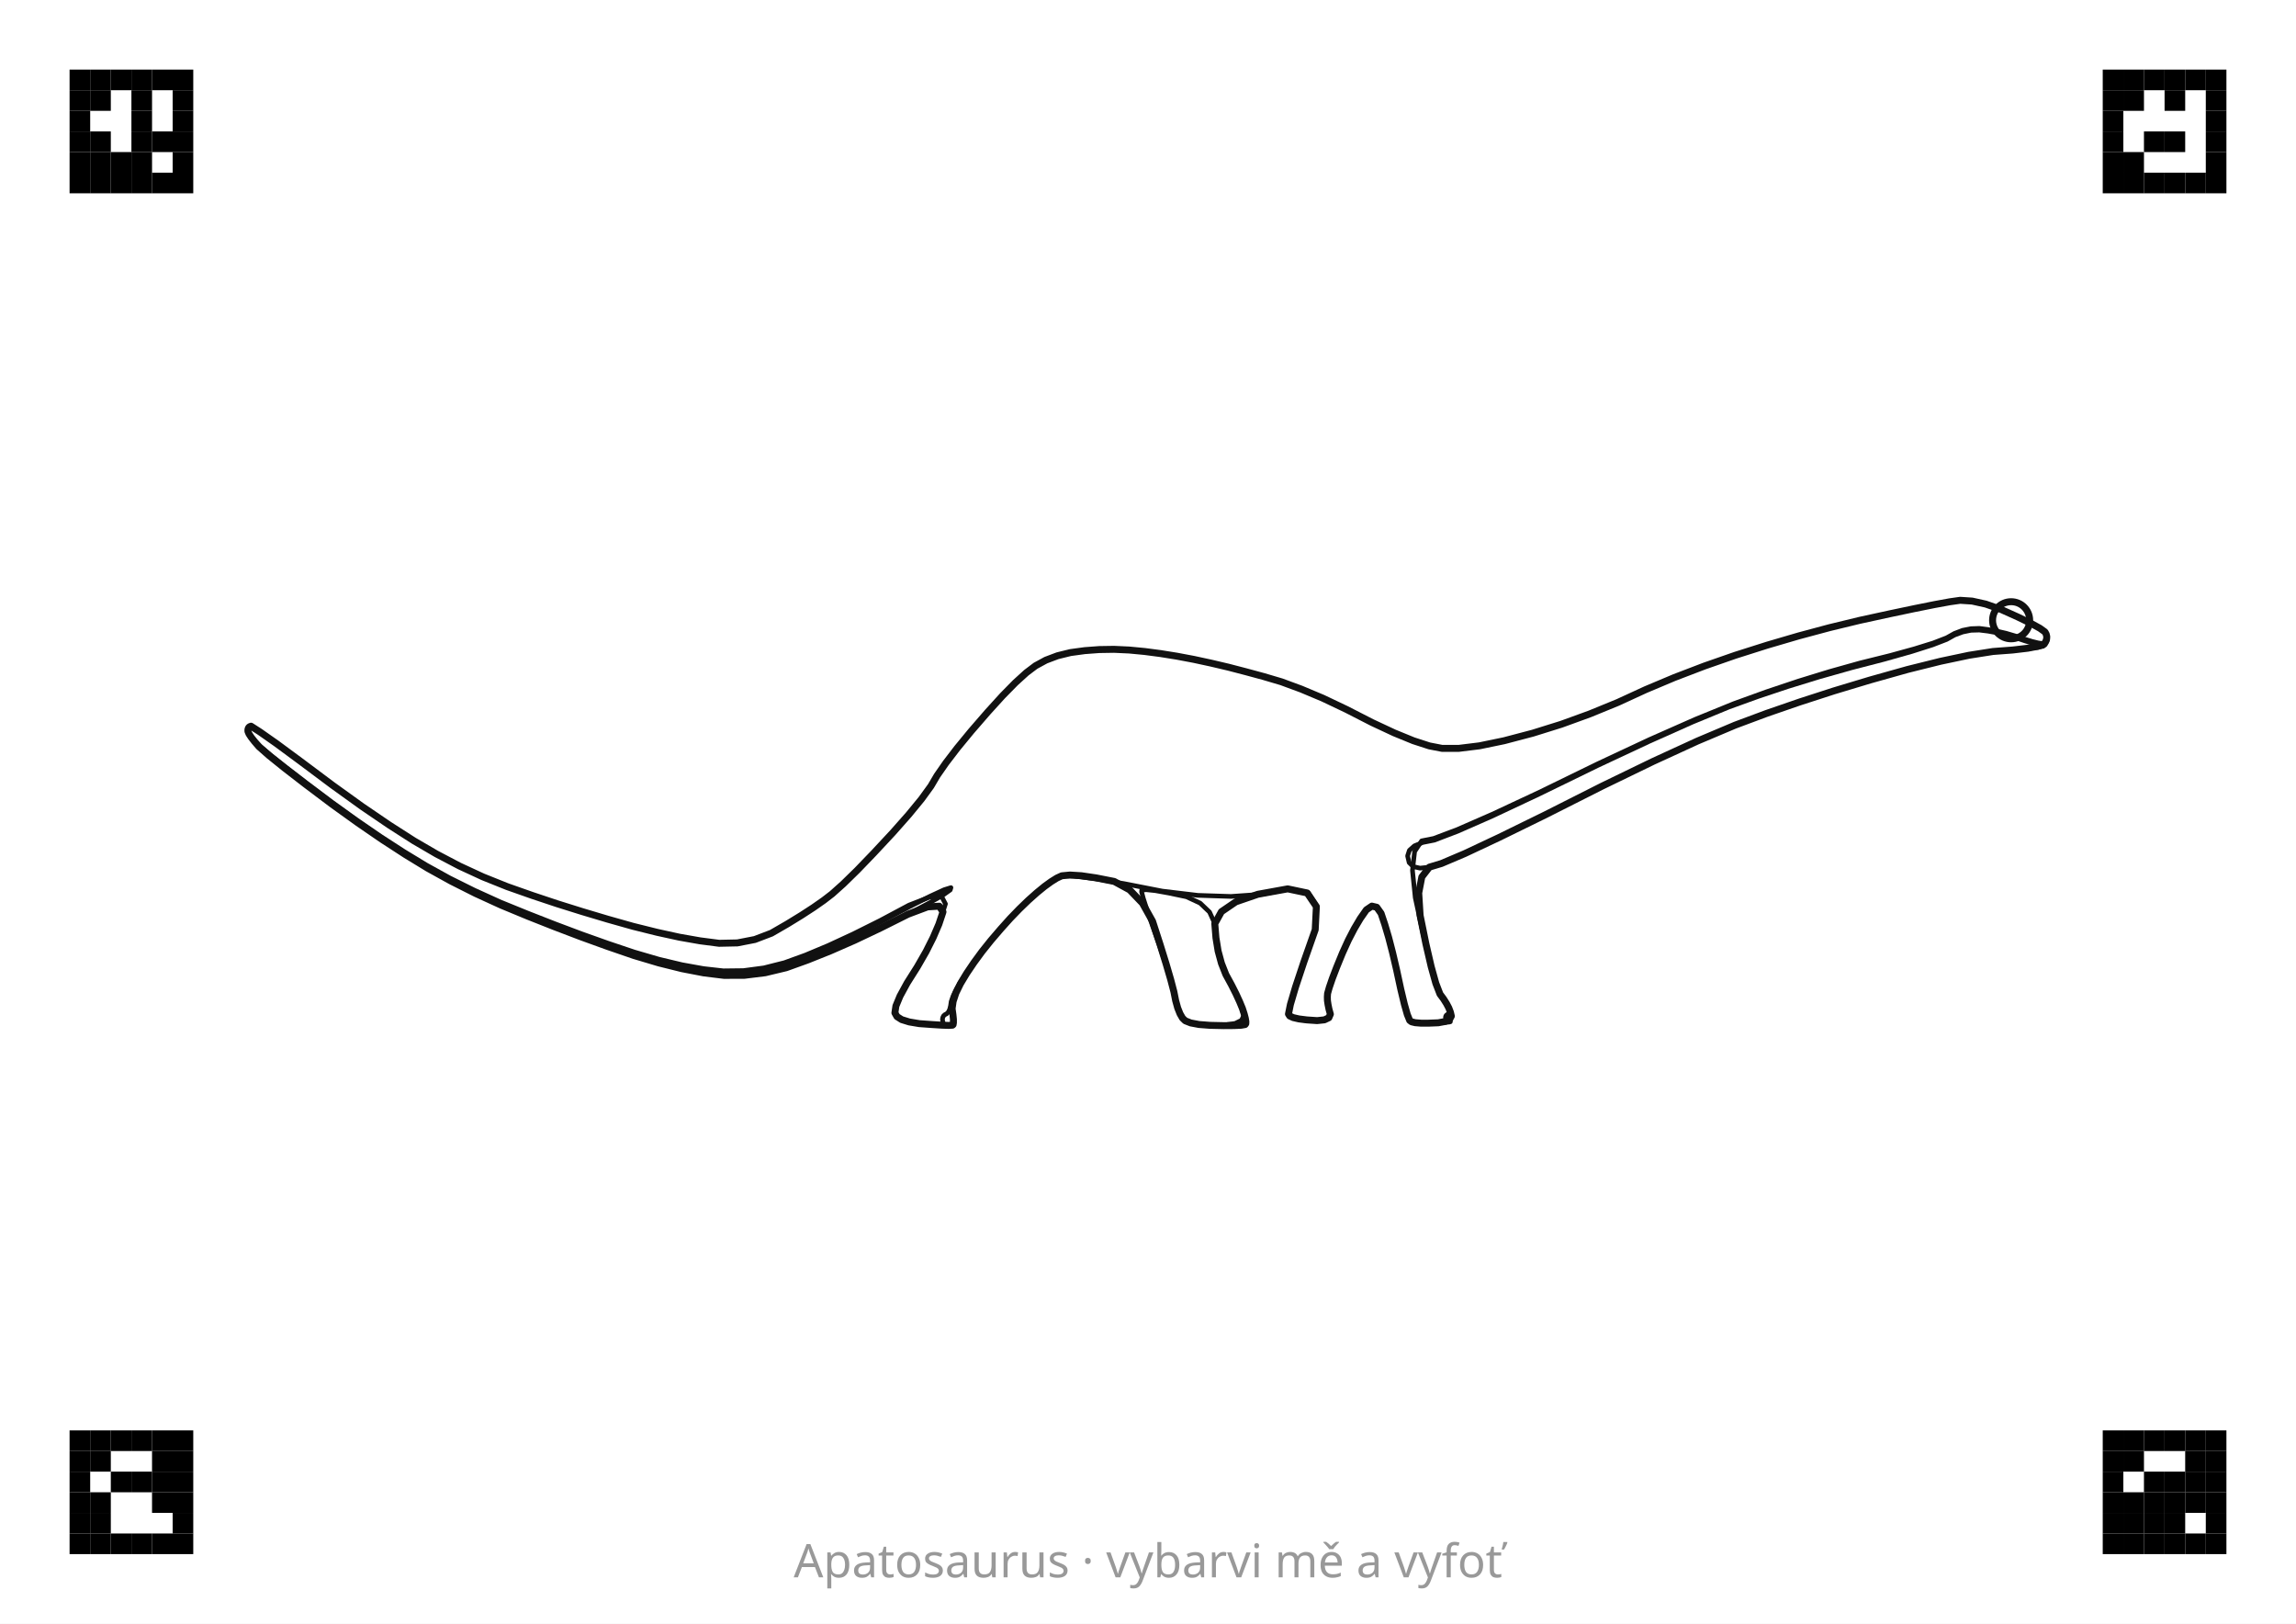
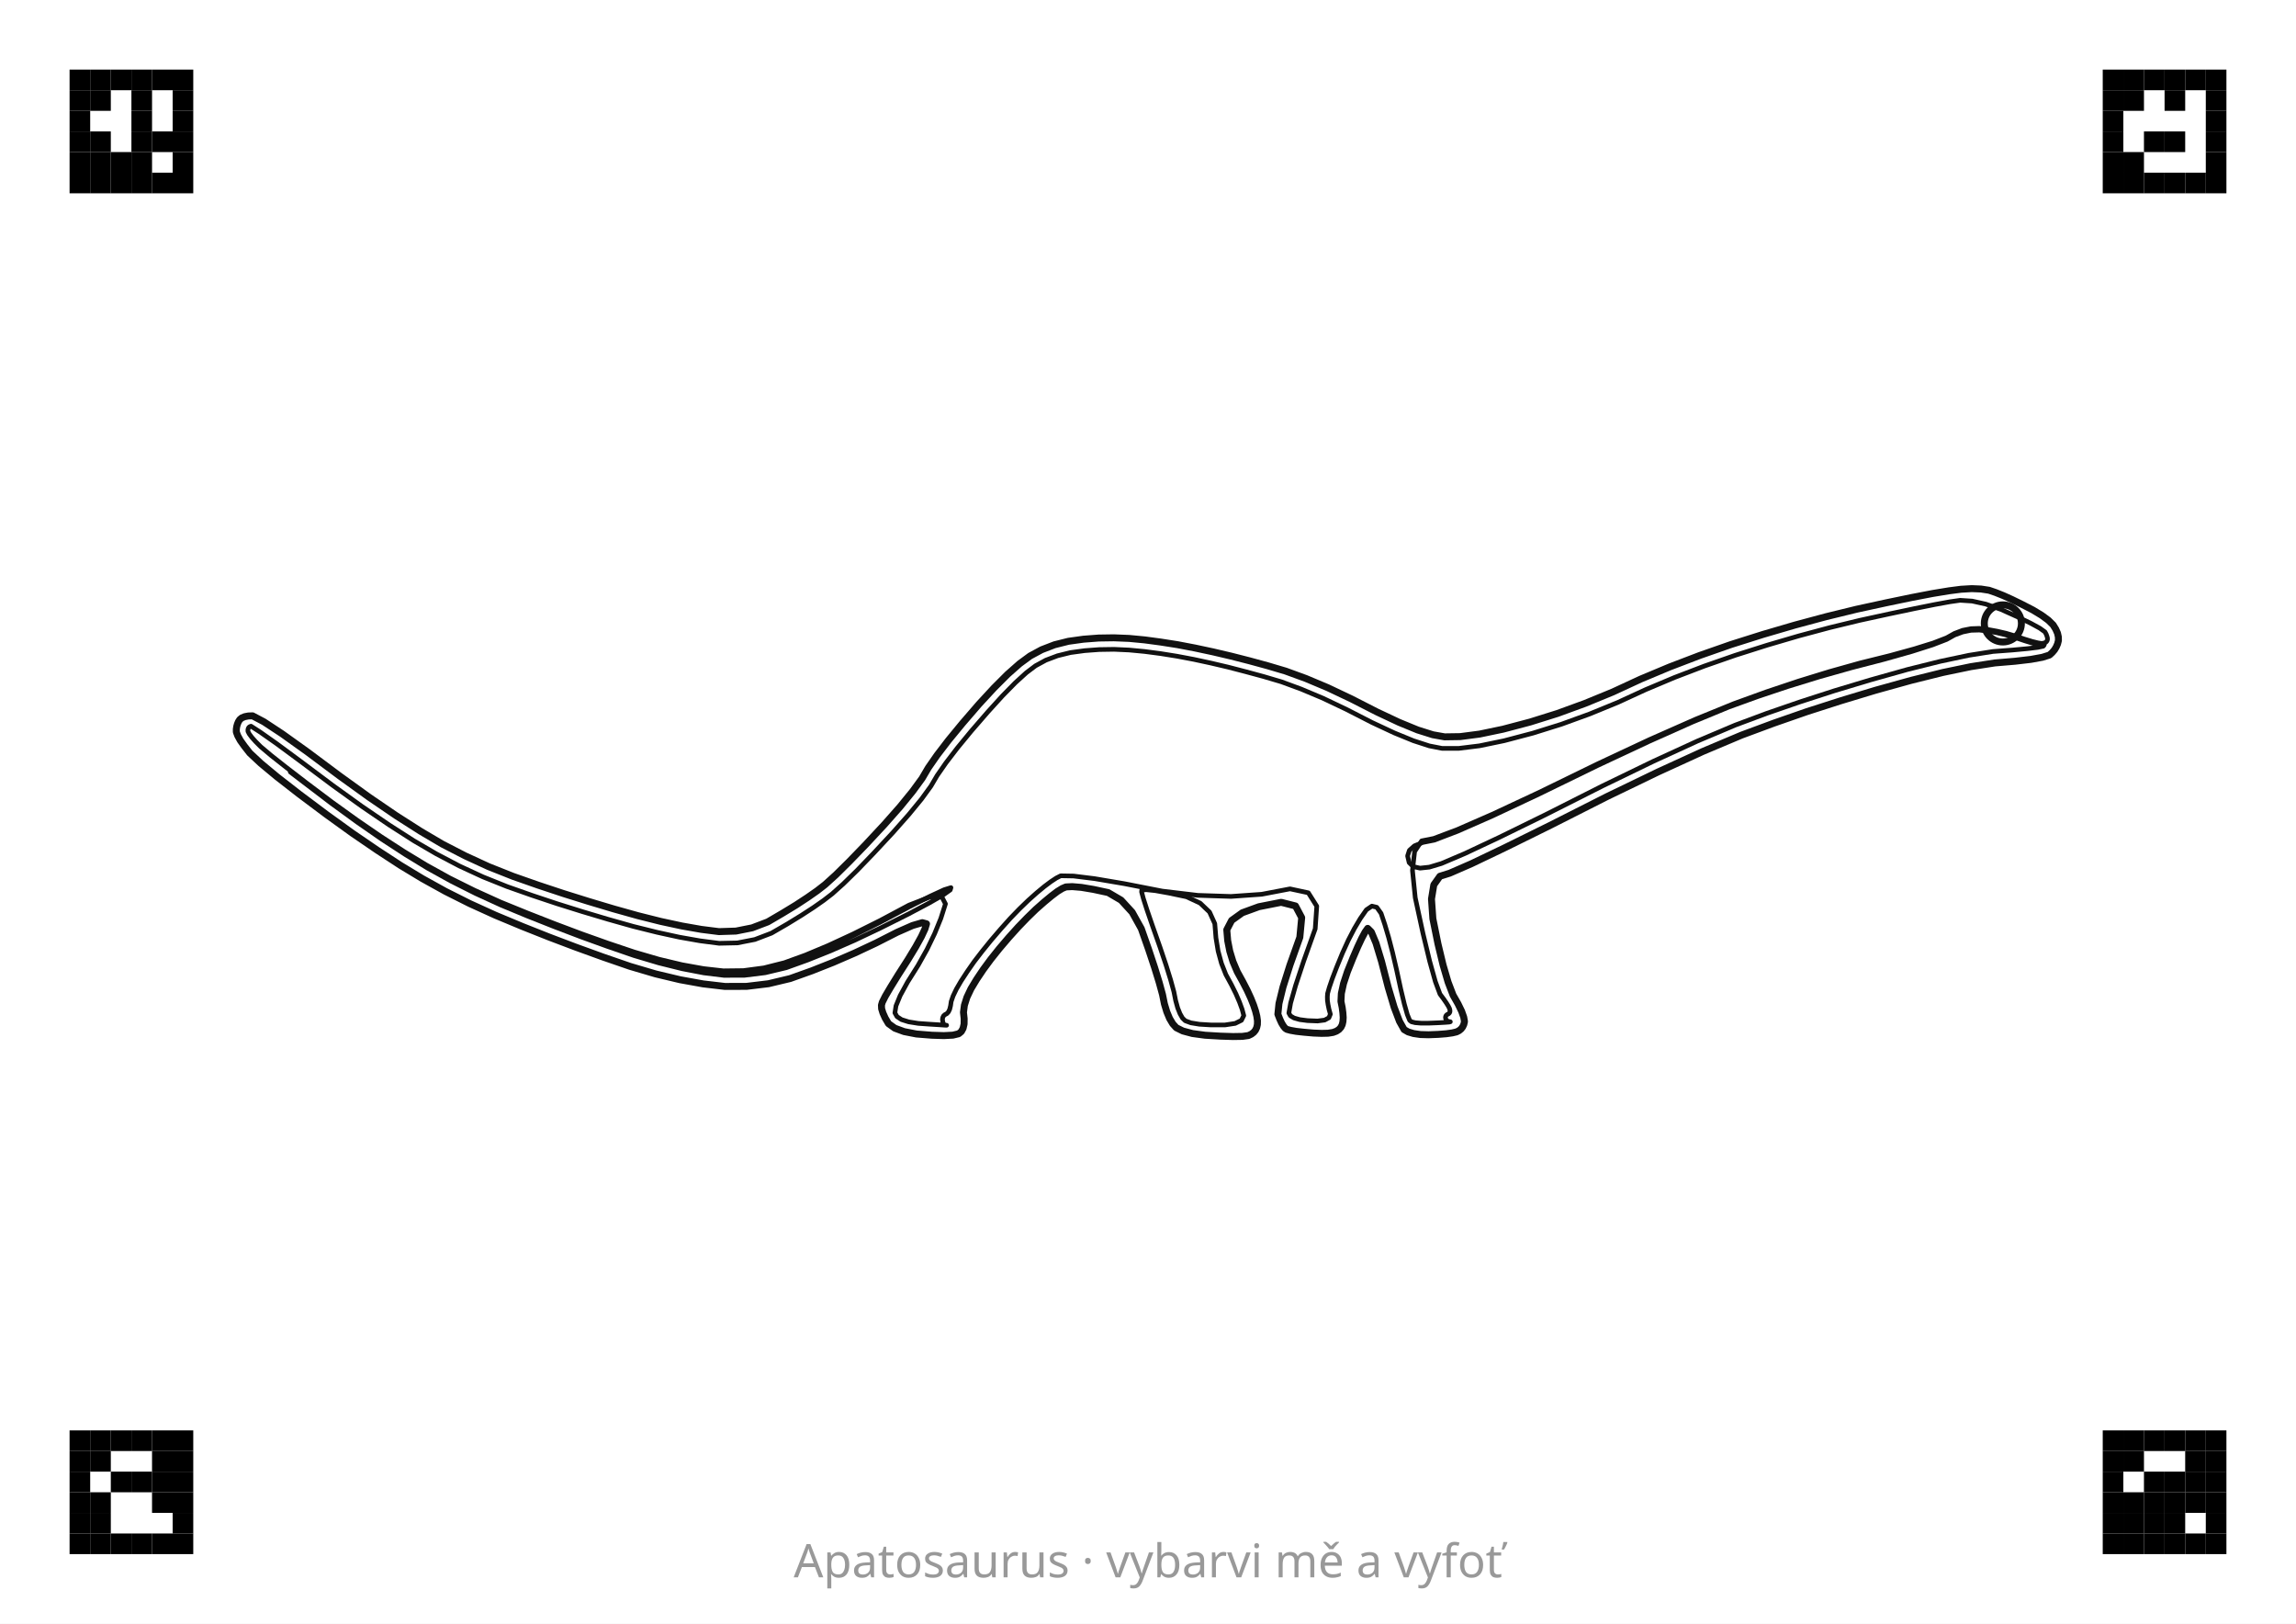
<svg xmlns="http://www.w3.org/2000/svg" width="297.0mm" height="210.0mm" viewBox="0 0 297.0 210.0">
  <rect width="100%" height="100%" fill="#fff" />
  <polygon points="264.69,82.03 264.53,81.73 263.86,81.25 262.69,80.61 261.02,79.80 258.84,78.82 256.87,78.13 255.11,77.74 253.56,77.64 252.22,77.83 250.25,78.19 247.66,78.71 244.43,79.39 240.57,80.23 236.65,81.18 232.66,82.25 228.60,83.44 224.47,84.75 220.48,86.14 216.61,87.62 212.88,89.19 209.27,90.85 205.63,92.34 201.97,93.67 198.29,94.82 194.57,95.80 191.38,96.46 188.70,96.79 186.54,96.79 184.89,96.47 182.83,95.80 180.36,94.79 177.47,93.44 174.17,91.75 171.12,90.30 168.31,89.12 165.76,88.18 163.46,87.50 161.17,86.88 158.90,86.29 156.65,85.76 154.42,85.28 152.25,84.87 150.13,84.53 148.07,84.26 146.07,84.07 144.11,83.98 142.19,84.01 140.31,84.15 138.47,84.40 136.80,84.81 135.29,85.38 133.95,86.11 132.77,87.00 131.35,88.29 129.69,89.98 127.79,92.07 125.64,94.55 123.83,96.75 122.36,98.67 121.22,100.31 120.42,101.67 119.20,103.35 117.55,105.36 115.49,107.69 113.01,110.35 110.88,112.56 109.09,114.31 107.65,115.60 106.56,116.44 105.23,117.37 103.66,118.39 101.85,119.50 99.79,120.69 97.64,121.51 95.38,121.95 93.02,122.00 90.55,121.68 87.88,121.21 85.00,120.58 81.90,119.81 78.60,118.88 75.32,117.90 72.06,116.88 68.82,115.80 65.61,114.67 62.47,113.41 59.42,112.00 56.45,110.44 53.55,108.75 50.35,106.70 46.84,104.31 43.03,101.57 38.90,98.48 35.77,96.17 33.62,94.66 32.47,93.92 32.31,93.98 32.19,94.07 32.11,94.21 32.07,94.38 32.07,94.59 32.24,94.92 32.57,95.36 33.06,95.91 33.72,96.57 35.04,97.68 37.03,99.25 39.67,101.28 42.97,103.76 46.17,106.06 49.26,108.18 52.24,110.11 55.12,111.86 58.16,113.54 61.36,115.13 64.73,116.66 68.27,118.10 71.77,119.47 75.23,120.77 78.66,121.99 82.05,123.13 85.24,124.06 88.22,124.77 91.00,125.27 93.57,125.56 96.17,125.53 98.81,125.18 101.47,124.51 104.17,123.53 107.13,122.29 110.35,120.80 113.84,119.06 117.59,117.06 120.25,116.03 121.82,115.98 122.30,116.90 121.70,118.79 120.90,120.75 119.92,122.78 118.75,124.87 117.39,127.03 116.44,128.77 115.90,130.09 115.76,131.00 116.03,131.48 116.62,131.87 117.54,132.16 118.79,132.36 120.36,132.47 121.49,132.54 122.19,132.59 122.45,132.60 122.27,132.58 122.12,132.50 122.02,132.35 121.95,132.13 121.91,131.84 121.95,131.60 122.05,131.39 122.23,131.23 122.48,131.10 122.69,130.87 122.85,130.53 122.96,130.08 123.04,129.53 123.29,128.81 123.71,127.93 124.32,126.88 125.11,125.67 126.01,124.38 127.04,123.04 128.19,121.62 129.46,120.14 130.68,118.78 131.87,117.55 133.02,116.44 134.12,115.46 135.10,114.65 135.94,114.02 136.64,113.56 137.21,113.27 138.87,113.30 141.61,113.64 145.44,114.29 150.35,115.25 154.95,115.80 159.23,115.94 163.21,115.66 166.87,114.96 169.24,115.47 170.33,117.20 170.13,120.13 168.65,124.27 167.59,127.47 166.95,129.72 166.72,131.02 166.92,131.38 167.39,131.66 168.13,131.87 169.14,132.00 170.43,132.05 171.35,131.93 171.90,131.63 172.09,131.17 171.91,130.52 171.79,129.93 171.71,129.40 171.70,128.92 171.73,128.49 171.95,127.71 172.34,126.57 172.91,125.08 173.66,123.25 174.42,121.58 175.19,120.10 175.96,118.80 176.75,117.67 177.46,117.19 178.09,117.34 178.65,118.13 179.13,119.56 179.63,121.25 180.14,123.22 180.66,125.45 181.20,127.95 181.66,129.87 182.04,131.21 182.35,131.97 182.58,132.15 183.07,132.27 183.81,132.33 184.80,132.33 186.05,132.28 186.94,132.23 187.46,132.19 187.61,132.15 187.39,132.11 187.22,132.04 187.10,131.93 187.02,131.79 186.98,131.61 187.00,131.46 187.07,131.32 187.20,131.21 187.38,131.12 187.50,131.00 187.56,130.85 187.56,130.67 187.51,130.45 187.35,130.13 187.09,129.71 186.73,129.19 186.27,128.57 185.67,126.95 184.94,124.33 184.07,120.72 183.07,116.11 182.71,112.58 182.99,110.13 183.90,108.75 185.46,108.44 188.51,107.29 193.06,105.30 199.12,102.47 206.67,98.79 213.38,95.65 219.26,93.05 224.29,91.00 228.49,89.48 232.61,88.10 236.64,86.86 240.60,85.75 244.47,84.79 247.63,83.92 250.08,83.16 251.81,82.49 252.83,81.92 253.88,81.52 254.95,81.31 256.04,81.27 257.17,81.42 258.32,81.63 259.49,81.90 260.68,82.25 261.89,82.66 262.87,82.96 263.60,83.14 264.09,83.22 264.34,83.18 264.54,83.12 264.69,83.02 264.79,82.89 264.85,82.73 264.85,82.53 264.79,82.30" fill="none" stroke="#111" stroke-width="0.6" stroke-linejoin="round" />
  <polygon points="264.25,83.35 264.04,83.41 263.57,83.34 262.86,83.17 261.89,82.87 260.68,82.46 259.49,82.12 258.32,81.84 257.17,81.63 256.04,81.49 254.95,81.52 253.88,81.74 252.83,82.13 251.81,82.70 249.97,83.41 247.30,84.26 243.80,85.25 239.48,86.37 235.30,87.55 231.27,88.79 227.38,90.09 223.62,91.45 218.92,93.39 213.27,95.91 206.67,99.00 199.12,102.68 193.08,105.52 188.55,107.51 185.54,108.66 184.04,108.96 182.96,109.40 182.31,109.98 182.08,110.70 182.28,111.56 182.81,112.08 183.69,112.28 184.90,112.15 186.46,111.68 189.47,110.40 193.94,108.30 199.88,105.39 207.27,101.66 213.83,98.48 219.56,95.85 224.46,93.78 228.54,92.26 232.80,90.79 237.25,89.35 241.90,87.95 246.74,86.59 251.00,85.53 254.69,84.75 257.80,84.26 260.34,84.07 262.27,83.89 263.59,83.73 264.30,83.58 264.41,83.46 264.44,83.38 264.38,83.34" fill="none" stroke="#111" stroke-width="0.6" stroke-linejoin="round" />
  <polygon points="39.35,101.22 42.87,103.90 46.22,106.34 49.42,108.56 52.46,110.54 55.33,112.29 58.35,113.96 61.51,115.55 64.81,117.06 68.26,118.49 71.70,119.85 75.14,121.16 78.57,122.40 82.00,123.58 85.22,124.54 88.24,125.29 91.05,125.83 93.66,126.15 96.30,126.14 98.98,125.81 101.70,125.16 104.45,124.17 107.40,122.99 110.55,121.61 113.90,120.02 117.46,118.24 120.14,116.82 121.96,115.78 122.92,115.10 123.01,114.80 122.14,115.07 120.32,115.91 117.54,117.32 113.81,119.30 110.34,121.03 107.12,122.51 104.17,123.75 101.47,124.73 98.81,125.39 96.17,125.74 93.57,125.77 91.00,125.49 88.22,124.99 85.24,124.27 82.05,123.34 78.66,122.20 75.23,120.98 71.77,119.69 68.27,118.32 64.73,116.87 61.36,115.35 58.16,113.75 55.12,112.08 52.24,110.33 49.22,108.36 46.05,106.17 42.73,103.76 39.27,101.14 37.55,99.84 37.58,99.87" fill="none" stroke="#111" stroke-width="0.6" stroke-linejoin="round" />
  <polygon points="147.69,115.12 147.67,115.35 147.90,116.21 148.37,117.68 149.09,119.77 150.05,122.49 150.83,124.81 151.43,126.74 151.85,128.27 152.08,129.42 152.34,130.36 152.64,131.11 152.96,131.67 153.32,132.02 154.05,132.29 155.15,132.47 156.62,132.56 158.46,132.56 159.78,132.36 160.59,131.96 160.89,131.35 160.68,130.55 160.34,129.62 159.88,128.55 159.29,127.36 158.57,126.04 158.00,124.59 157.57,123.01 157.29,121.30 157.14,119.46 156.46,117.96 155.24,116.80 153.47,115.98 151.17,115.50 149.44,115.19 148.28,115.07" fill="none" stroke="#111" stroke-width="0.6" stroke-linejoin="round" />
-   <polygon points="264.69,82.03 264.53,81.73 263.86,81.25 262.69,80.61 261.02,79.80 258.84,78.82 256.87,78.13 255.11,77.74 253.56,77.64 252.22,77.83 250.25,78.19 247.66,78.71 244.43,79.39 240.57,80.23 236.65,81.18 232.66,82.25 228.60,83.44 224.47,84.75 220.48,86.14 216.61,87.62 212.88,89.19 209.27,90.85 205.63,92.34 201.97,93.67 198.29,94.82 194.57,95.80 191.38,96.46 188.70,96.79 186.54,96.79 184.89,96.47 182.83,95.80 180.36,94.79 177.47,93.44 174.17,91.75 171.12,90.30 168.31,89.12 165.76,88.18 163.46,87.50 161.17,86.88 158.90,86.29 156.65,85.76 154.42,85.28 152.25,84.87 150.13,84.53 148.07,84.26 146.07,84.07 144.11,83.98 142.19,84.01 140.31,84.15 138.47,84.40 136.80,84.81 135.29,85.38 133.95,86.11 132.77,87.00 131.35,88.29 129.69,89.98 127.79,92.07 125.64,94.55 123.83,96.75 122.36,98.67 121.22,100.31 120.42,101.67 119.20,103.35 117.55,105.36 115.49,107.69 113.01,110.35 110.88,112.56 109.09,114.31 107.65,115.60 106.56,116.44 105.23,117.37 103.66,118.39 101.85,119.50 99.79,120.69 97.64,121.51 95.38,121.95 93.02,122.00 90.55,121.68 87.88,121.21 85.00,120.58 81.90,119.81 78.60,118.88 75.32,117.90 72.06,116.88 68.82,115.80 65.61,114.67 62.47,113.41 59.42,112.00 56.45,110.44 53.55,108.75 50.35,106.70 46.84,104.31 43.03,101.57 38.90,98.48 35.77,96.17 33.62,94.66 32.47,93.92 32.31,93.98 32.19,94.07 32.11,94.21 32.07,94.38 32.07,94.59 32.21,94.92 32.50,95.36 32.93,95.91 33.50,96.57 34.79,97.71 36.80,99.33 39.53,101.44 42.97,104.03 46.28,106.41 49.44,108.58 52.46,110.54 55.33,112.29 58.35,113.96 61.51,115.55 64.81,117.06 68.26,118.49 71.70,119.85 75.14,121.16 78.57,122.40 82.00,123.58 85.22,124.54 88.24,125.29 91.05,125.83 93.66,126.15 96.30,126.14 98.98,125.81 101.70,125.16 104.45,124.17 107.40,122.99 110.55,121.61 113.90,120.02 117.46,118.24 119.99,117.29 121.50,117.20 121.98,117.94 121.45,119.53 120.71,121.25 119.79,123.08 118.66,125.05 117.34,127.14 116.42,128.83 115.89,130.11 115.76,131.00 116.03,131.48 116.64,131.87 117.61,132.17 118.92,132.39 120.58,132.51 121.85,132.59 122.72,132.62 123.21,132.59 123.29,132.52 123.33,132.27 123.33,131.84 123.27,131.24 123.16,130.45 123.29,129.52 123.64,128.45 124.23,127.24 125.05,125.88 125.99,124.49 127.03,123.07 128.19,121.62 129.46,120.14 130.68,118.78 131.87,117.55 133.02,116.44 134.12,115.46 135.11,114.65 135.98,114.02 136.72,113.56 137.35,113.27 138.40,113.17 139.88,113.26 141.79,113.54 144.13,114.00 146.13,115.09 147.78,116.81 149.09,119.15 150.05,122.11 150.83,124.62 151.43,126.67 151.85,128.27 152.08,129.42 152.34,130.36 152.64,131.11 152.96,131.67 153.32,132.02 154.03,132.30 155.09,132.50 156.51,132.61 158.28,132.65 159.62,132.64 160.55,132.60 161.06,132.51 161.15,132.39 161.16,132.12 161.09,131.70 160.94,131.13 160.71,130.42 160.35,129.55 159.88,128.53 159.29,127.36 158.57,126.04 158.00,124.59 157.57,123.01 157.29,121.30 157.14,119.46 158.00,117.91 159.86,116.64 162.71,115.66 166.57,114.96 169.09,115.49 170.28,117.25 170.13,120.24 168.65,124.45 167.58,127.67 166.92,129.91 166.67,131.15 166.83,131.40 167.28,131.61 168.02,131.78 169.05,131.91 170.38,132.00 171.32,131.90 171.89,131.63 172.09,131.17 171.91,130.52 171.79,129.93 171.71,129.40 171.70,128.92 171.73,128.49 171.95,127.71 172.34,126.57 172.91,125.08 173.66,123.25 174.42,121.58 175.19,120.10 175.96,118.80 176.75,117.67 177.46,117.19 178.09,117.34 178.65,118.13 179.13,119.56 179.63,121.25 180.14,123.22 180.66,125.45 181.20,127.95 181.66,129.87 182.04,131.21 182.35,131.97 182.58,132.15 183.07,132.27 183.81,132.33 184.80,132.33 186.05,132.28 186.96,132.11 187.52,131.83 187.74,131.42 187.62,130.91 187.41,130.36 187.11,129.79 186.73,129.19 186.27,128.57 185.73,127.17 185.13,125.01 184.45,122.08 183.70,118.39 183.52,115.50 183.92,113.42 184.90,112.15 186.46,111.68 189.47,110.40 193.94,108.30 199.88,105.39 207.27,101.66 213.83,98.48 219.56,95.85 224.46,93.78 228.54,92.26 232.80,90.79 237.25,89.35 241.90,87.95 246.74,86.59 251.00,85.53 254.69,84.75 257.80,84.26 260.34,84.07 262.29,83.84 263.66,83.58 264.44,83.29 264.63,82.97 264.74,82.65 264.76,82.34" fill="none" stroke="#111" stroke-width="0.9" stroke-linejoin="round" />
-   <circle cx="260.15" cy="80.22" r="2.40" fill="none" stroke="#111" stroke-width="0.9" />
+   <polygon points="265.92,81.37 265.58,80.82 264.97,80.22 264.10,79.58 262.96,78.89 261.54,78.16 260.27,77.54 259.14,77.03 258.14,76.63 257.29,76.34 256.25,76.18 255.05,76.13 253.67,76.21 252.12,76.41 249.99,76.76 247.28,77.28 244.00,77.96 240.14,78.80 236.21,79.76 232.19,80.84 228.09,82.04 223.91,83.36 219.88,84.77 215.98,86.26 212.23,87.83 208.62,89.50 205.04,90.97 201.48,92.27 197.94,93.38 194.42,94.31 191.40,94.94 188.88,95.27 186.87,95.30 185.35,95.03 183.38,94.41 180.97,93.42 178.12,92.08 174.81,90.39 171.75,88.94 168.92,87.75 166.32,86.80 163.96,86.10 161.61,85.46 159.26,84.86 156.92,84.31 154.58,83.81 152.33,83.38 150.16,83.04 148.07,82.76 146.07,82.57 144.08,82.49 142.11,82.52 140.15,82.67 138.21,82.94 136.41,83.39 134.75,84.03 133.25,84.84 131.89,85.84 130.34,87.21 128.59,88.96 126.64,91.07 124.50,93.55 122.69,95.75 121.22,97.67 120.08,99.31 119.28,100.67 118.06,102.34 116.44,104.33 114.40,106.64 111.96,109.26 109.86,111.43 108.12,113.15 106.73,114.41 105.70,115.21 104.44,116.09 102.96,117.06 101.25,118.10 99.32,119.23 97.30,120.00 95.20,120.42 93.00,120.49 90.71,120.20 88.21,119.76 85.47,119.17 82.52,118.43 79.34,117.54 76.13,116.58 72.90,115.57 69.64,114.49 66.36,113.34 63.19,112.08 60.15,110.68 57.22,109.17 54.42,107.52 51.27,105.51 47.78,103.13 43.95,100.37 39.77,97.25 36.50,94.91 34.13,93.35 32.67,92.58 32.12,92.60 31.66,92.69 31.29,92.84 31.02,93.06 30.84,93.34 30.71,93.65 30.62,93.97 30.57,94.31 30.57,94.67 30.75,95.15 31.09,95.77 31.62,96.51 32.31,97.39 33.72,98.71 35.85,100.48 38.69,102.69 42.24,105.35 45.61,107.78 48.80,109.96 51.80,111.92 54.63,113.63 57.61,115.28 60.76,116.86 64.08,118.37 67.56,119.82 71.04,121.20 74.53,122.52 78.01,123.78 81.49,124.98 84.81,125.96 87.96,126.71 90.95,127.25 93.77,127.58 96.58,127.57 99.40,127.23 102.21,126.56 105.01,125.56 107.79,124.46 110.56,123.26 113.31,121.97 116.04,120.58 118.04,119.70 119.31,119.33 119.85,119.48 119.65,120.14 119.19,121.13 118.46,122.45 117.46,124.10 116.19,126.08 115.21,127.67 114.52,128.84 114.13,129.62 114.02,130.00 114.04,130.46 114.21,131.01 114.50,131.66 114.93,132.39 115.75,132.98 116.95,133.42 118.54,133.73 120.53,133.89 122.10,133.94 123.26,133.88 124.01,133.70 124.35,133.42 124.58,133.00 124.71,132.44 124.72,131.75 124.63,130.93 124.75,130.01 125.07,129.00 125.60,127.88 126.33,126.67 127.19,125.39 128.17,124.06 129.28,122.67 130.51,121.23 131.71,119.90 132.87,118.70 133.99,117.61 135.08,116.65 136.01,115.88 136.79,115.29 137.41,114.91 137.88,114.71 138.70,114.67 139.89,114.77 141.44,115.03 143.35,115.44 145.02,116.42 146.45,117.98 147.63,120.10 148.58,122.80 149.35,125.12 149.95,127.07 150.38,128.64 150.62,129.83 150.93,130.86 151.29,131.72 151.70,132.41 152.16,132.92 153.01,133.34 154.25,133.67 155.88,133.89 157.90,134.01 159.51,134.06 160.71,134.04 161.49,133.93 161.87,133.75 162.17,133.52 162.40,133.24 162.56,132.90 162.65,132.50 162.66,132.02 162.58,131.44 162.41,130.76 162.16,130.00 161.80,129.10 161.33,128.08 160.74,126.94 160.04,125.67 159.49,124.37 159.08,123.03 158.81,121.66 158.69,120.25 159.32,119.04 160.70,118.05 162.84,117.27 165.73,116.70 167.58,117.17 168.38,118.68 168.14,121.23 166.86,124.82 165.96,127.67 165.44,129.79 165.30,131.17 165.55,131.81 165.79,132.33 166.03,132.72 166.25,132.99 166.46,133.13 166.94,133.26 167.67,133.39 168.66,133.50 169.91,133.61 170.96,133.65 171.79,133.63 172.43,133.53 172.86,133.37 173.20,133.15 173.46,132.86 173.63,132.51 173.72,132.10 173.75,131.60 173.71,131.00 173.62,130.31 173.46,129.52 173.51,128.49 173.79,127.21 174.29,125.69 175.00,123.92 175.62,122.48 176.15,121.35 176.58,120.55 176.92,120.07 177.39,120.54 177.99,121.97 178.71,124.35 179.57,127.69 180.34,130.27 181.03,132.09 181.63,133.16 182.15,133.46 182.85,133.67 183.74,133.80 184.80,133.83 186.05,133.78 187.07,133.70 187.86,133.59 188.41,133.46 188.73,133.30 189.00,133.08 189.20,132.82 189.35,132.50 189.44,132.12 189.34,131.55 189.07,130.79 188.61,129.84 187.96,128.70 187.32,127.03 186.67,124.82 186.01,122.08 185.35,118.82 185.17,116.27 185.47,114.44 186.26,113.33 187.53,112.93 190.33,111.71 194.66,109.64 200.52,106.75 207.91,103.01 214.50,99.83 220.29,97.18 225.27,95.08 229.45,93.53 233.73,92.04 238.12,90.63 242.62,89.27 247.23,87.99 251.34,86.97 254.95,86.22 258.05,85.74 260.66,85.52 262.71,85.28 264.19,85.01 265.11,84.72 265.46,84.40 265.76,84.05 265.99,83.67 266.16,83.27 266.27,82.84 266.26,82.38 266.15,81.89" fill="none" stroke="#111" stroke-width="0.9" stroke-linejoin="round" />
+   <circle cx="259.08" cy="80.63" r="2.40" fill="none" stroke="#111" stroke-width="0.9" />
  <rect x="9.000" y="9.000" width="2.667" height="2.667" fill="#000" />
  <rect x="11.667" y="9.000" width="2.667" height="2.667" fill="#000" />
  <rect x="14.333" y="9.000" width="2.667" height="2.667" fill="#000" />
  <rect x="17.000" y="9.000" width="2.667" height="2.667" fill="#000" />
  <rect x="19.667" y="9.000" width="2.667" height="2.667" fill="#000" />
  <rect x="22.333" y="9.000" width="2.667" height="2.667" fill="#000" />
  <rect x="9.000" y="11.667" width="2.667" height="2.667" fill="#000" />
  <rect x="11.667" y="11.667" width="2.667" height="2.667" fill="#000" />
  <rect x="17.000" y="11.667" width="2.667" height="2.667" fill="#000" />
  <rect x="22.333" y="11.667" width="2.667" height="2.667" fill="#000" />
  <rect x="9.000" y="14.333" width="2.667" height="2.667" fill="#000" />
  <rect x="17.000" y="14.333" width="2.667" height="2.667" fill="#000" />
  <rect x="22.333" y="14.333" width="2.667" height="2.667" fill="#000" />
  <rect x="9.000" y="17.000" width="2.667" height="2.667" fill="#000" />
  <rect x="11.667" y="17.000" width="2.667" height="2.667" fill="#000" />
  <rect x="17.000" y="17.000" width="2.667" height="2.667" fill="#000" />
  <rect x="19.667" y="17.000" width="2.667" height="2.667" fill="#000" />
  <rect x="22.333" y="17.000" width="2.667" height="2.667" fill="#000" />
  <rect x="9.000" y="19.667" width="2.667" height="2.667" fill="#000" />
  <rect x="11.667" y="19.667" width="2.667" height="2.667" fill="#000" />
  <rect x="14.333" y="19.667" width="2.667" height="2.667" fill="#000" />
  <rect x="17.000" y="19.667" width="2.667" height="2.667" fill="#000" />
  <rect x="22.333" y="19.667" width="2.667" height="2.667" fill="#000" />
  <rect x="9.000" y="22.333" width="2.667" height="2.667" fill="#000" />
  <rect x="11.667" y="22.333" width="2.667" height="2.667" fill="#000" />
  <rect x="14.333" y="22.333" width="2.667" height="2.667" fill="#000" />
  <rect x="17.000" y="22.333" width="2.667" height="2.667" fill="#000" />
  <rect x="19.667" y="22.333" width="2.667" height="2.667" fill="#000" />
  <rect x="22.333" y="22.333" width="2.667" height="2.667" fill="#000" />
  <rect x="272.000" y="9.000" width="2.667" height="2.667" fill="#000" />
  <rect x="274.667" y="9.000" width="2.667" height="2.667" fill="#000" />
  <rect x="277.333" y="9.000" width="2.667" height="2.667" fill="#000" />
  <rect x="280.000" y="9.000" width="2.667" height="2.667" fill="#000" />
  <rect x="282.667" y="9.000" width="2.667" height="2.667" fill="#000" />
  <rect x="285.333" y="9.000" width="2.667" height="2.667" fill="#000" />
  <rect x="272.000" y="11.667" width="2.667" height="2.667" fill="#000" />
  <rect x="274.667" y="11.667" width="2.667" height="2.667" fill="#000" />
  <rect x="280.000" y="11.667" width="2.667" height="2.667" fill="#000" />
  <rect x="285.333" y="11.667" width="2.667" height="2.667" fill="#000" />
  <rect x="272.000" y="14.333" width="2.667" height="2.667" fill="#000" />
  <rect x="285.333" y="14.333" width="2.667" height="2.667" fill="#000" />
  <rect x="272.000" y="17.000" width="2.667" height="2.667" fill="#000" />
  <rect x="277.333" y="17.000" width="2.667" height="2.667" fill="#000" />
  <rect x="280.000" y="17.000" width="2.667" height="2.667" fill="#000" />
  <rect x="285.333" y="17.000" width="2.667" height="2.667" fill="#000" />
  <rect x="272.000" y="19.667" width="2.667" height="2.667" fill="#000" />
  <rect x="274.667" y="19.667" width="2.667" height="2.667" fill="#000" />
  <rect x="285.333" y="19.667" width="2.667" height="2.667" fill="#000" />
  <rect x="272.000" y="22.333" width="2.667" height="2.667" fill="#000" />
  <rect x="274.667" y="22.333" width="2.667" height="2.667" fill="#000" />
  <rect x="277.333" y="22.333" width="2.667" height="2.667" fill="#000" />
  <rect x="280.000" y="22.333" width="2.667" height="2.667" fill="#000" />
  <rect x="282.667" y="22.333" width="2.667" height="2.667" fill="#000" />
  <rect x="285.333" y="22.333" width="2.667" height="2.667" fill="#000" />
  <rect x="272.000" y="185.000" width="2.667" height="2.667" fill="#000" />
  <rect x="274.667" y="185.000" width="2.667" height="2.667" fill="#000" />
  <rect x="277.333" y="185.000" width="2.667" height="2.667" fill="#000" />
  <rect x="280.000" y="185.000" width="2.667" height="2.667" fill="#000" />
  <rect x="282.667" y="185.000" width="2.667" height="2.667" fill="#000" />
  <rect x="285.333" y="185.000" width="2.667" height="2.667" fill="#000" />
  <rect x="272.000" y="187.667" width="2.667" height="2.667" fill="#000" />
  <rect x="274.667" y="187.667" width="2.667" height="2.667" fill="#000" />
  <rect x="282.667" y="187.667" width="2.667" height="2.667" fill="#000" />
  <rect x="285.333" y="187.667" width="2.667" height="2.667" fill="#000" />
  <rect x="272.000" y="190.333" width="2.667" height="2.667" fill="#000" />
  <rect x="277.333" y="190.333" width="2.667" height="2.667" fill="#000" />
  <rect x="280.000" y="190.333" width="2.667" height="2.667" fill="#000" />
  <rect x="282.667" y="190.333" width="2.667" height="2.667" fill="#000" />
  <rect x="285.333" y="190.333" width="2.667" height="2.667" fill="#000" />
  <rect x="272.000" y="193.000" width="2.667" height="2.667" fill="#000" />
  <rect x="274.667" y="193.000" width="2.667" height="2.667" fill="#000" />
  <rect x="277.333" y="193.000" width="2.667" height="2.667" fill="#000" />
  <rect x="280.000" y="193.000" width="2.667" height="2.667" fill="#000" />
  <rect x="282.667" y="193.000" width="2.667" height="2.667" fill="#000" />
  <rect x="285.333" y="193.000" width="2.667" height="2.667" fill="#000" />
  <rect x="272.000" y="195.667" width="2.667" height="2.667" fill="#000" />
  <rect x="274.667" y="195.667" width="2.667" height="2.667" fill="#000" />
  <rect x="277.333" y="195.667" width="2.667" height="2.667" fill="#000" />
  <rect x="280.000" y="195.667" width="2.667" height="2.667" fill="#000" />
  <rect x="285.333" y="195.667" width="2.667" height="2.667" fill="#000" />
  <rect x="272.000" y="198.333" width="2.667" height="2.667" fill="#000" />
  <rect x="274.667" y="198.333" width="2.667" height="2.667" fill="#000" />
  <rect x="277.333" y="198.333" width="2.667" height="2.667" fill="#000" />
  <rect x="280.000" y="198.333" width="2.667" height="2.667" fill="#000" />
  <rect x="282.667" y="198.333" width="2.667" height="2.667" fill="#000" />
  <rect x="285.333" y="198.333" width="2.667" height="2.667" fill="#000" />
  <rect x="9.000" y="185.000" width="2.667" height="2.667" fill="#000" />
  <rect x="11.667" y="185.000" width="2.667" height="2.667" fill="#000" />
  <rect x="14.333" y="185.000" width="2.667" height="2.667" fill="#000" />
  <rect x="17.000" y="185.000" width="2.667" height="2.667" fill="#000" />
  <rect x="19.667" y="185.000" width="2.667" height="2.667" fill="#000" />
  <rect x="22.333" y="185.000" width="2.667" height="2.667" fill="#000" />
  <rect x="9.000" y="187.667" width="2.667" height="2.667" fill="#000" />
  <rect x="11.667" y="187.667" width="2.667" height="2.667" fill="#000" />
  <rect x="19.667" y="187.667" width="2.667" height="2.667" fill="#000" />
  <rect x="22.333" y="187.667" width="2.667" height="2.667" fill="#000" />
  <rect x="9.000" y="190.333" width="2.667" height="2.667" fill="#000" />
  <rect x="14.333" y="190.333" width="2.667" height="2.667" fill="#000" />
  <rect x="17.000" y="190.333" width="2.667" height="2.667" fill="#000" />
  <rect x="19.667" y="190.333" width="2.667" height="2.667" fill="#000" />
  <rect x="22.333" y="190.333" width="2.667" height="2.667" fill="#000" />
  <rect x="9.000" y="193.000" width="2.667" height="2.667" fill="#000" />
  <rect x="11.667" y="193.000" width="2.667" height="2.667" fill="#000" />
  <rect x="19.667" y="193.000" width="2.667" height="2.667" fill="#000" />
  <rect x="22.333" y="193.000" width="2.667" height="2.667" fill="#000" />
  <rect x="9.000" y="195.667" width="2.667" height="2.667" fill="#000" />
  <rect x="11.667" y="195.667" width="2.667" height="2.667" fill="#000" />
  <rect x="22.333" y="195.667" width="2.667" height="2.667" fill="#000" />
  <rect x="9.000" y="198.333" width="2.667" height="2.667" fill="#000" />
  <rect x="11.667" y="198.333" width="2.667" height="2.667" fill="#000" />
  <rect x="14.333" y="198.333" width="2.667" height="2.667" fill="#000" />
  <rect x="17.000" y="198.333" width="2.667" height="2.667" fill="#000" />
  <rect x="19.667" y="198.333" width="2.667" height="2.667" fill="#000" />
  <rect x="22.333" y="198.333" width="2.667" height="2.667" fill="#000" />
  <text x="148.5" y="204.0" font-family="Verdana,sans-serif" font-size="6" fill="#999" text-anchor="middle">Apatosaurus · vybarvi mě a vyfoť</text>
</svg>
